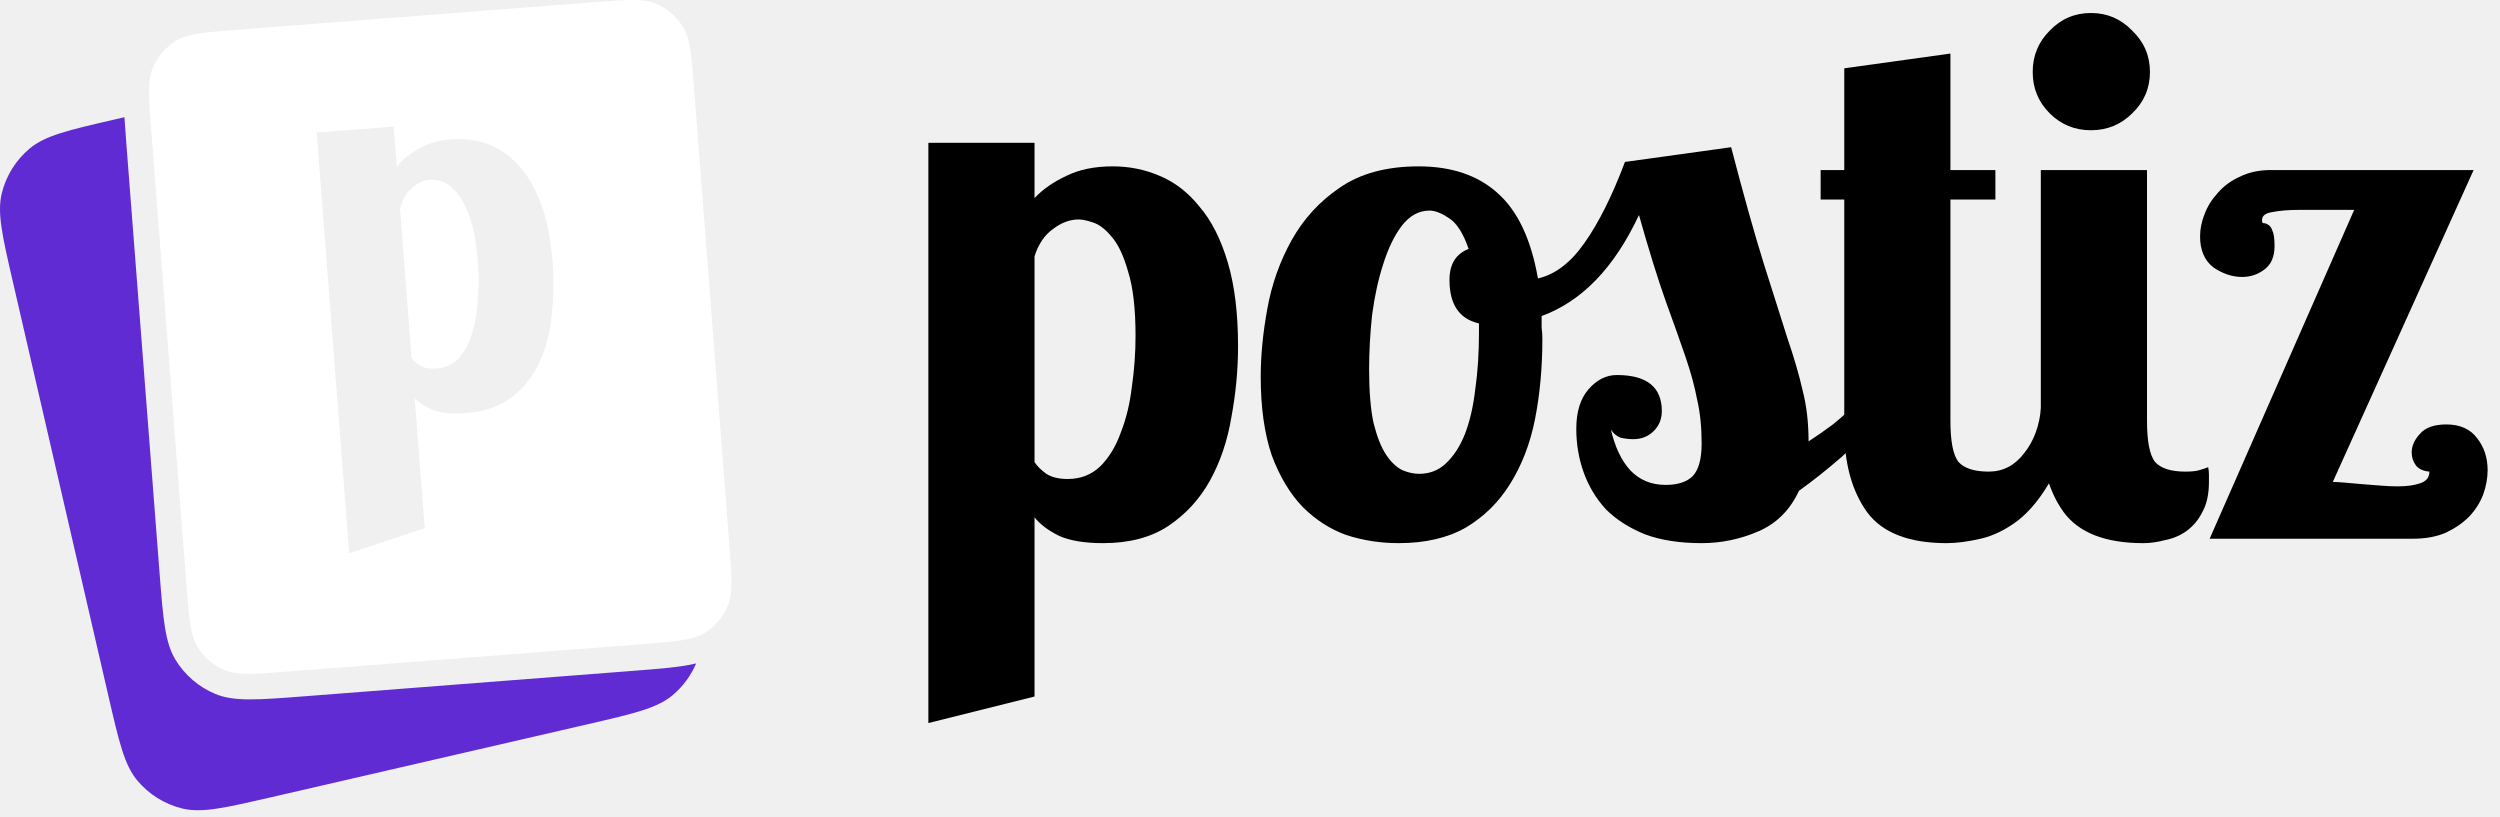
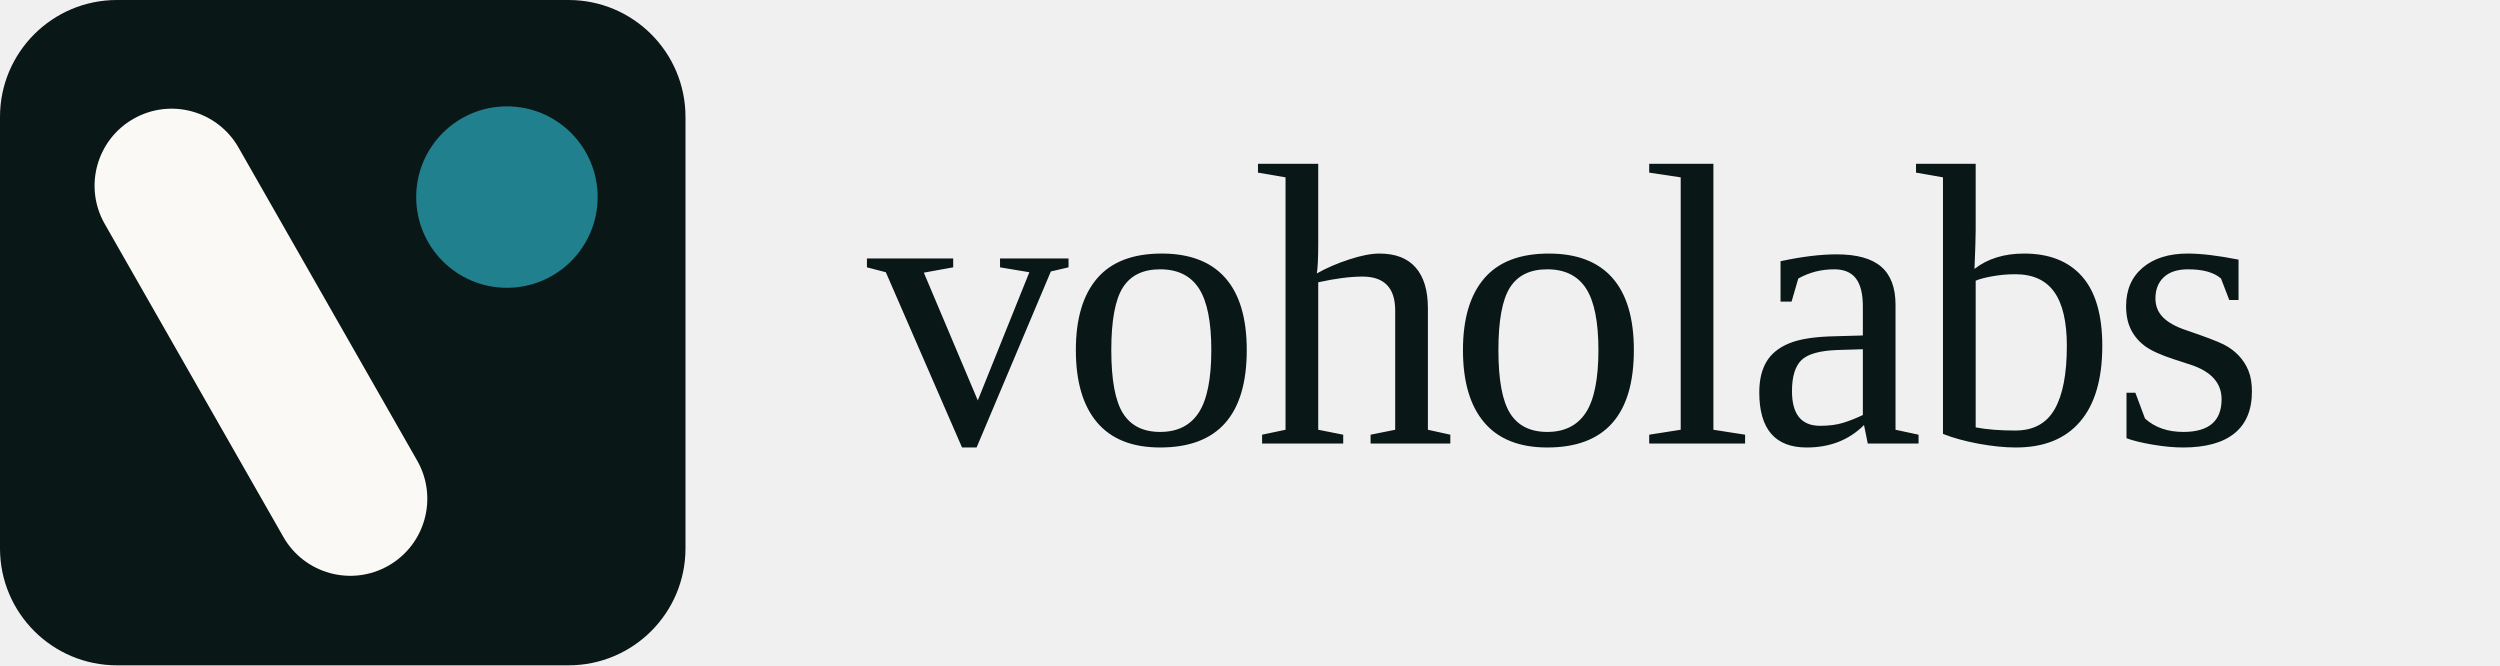
- <svg xmlns="http://www.w3.org/2000/svg" width="101" height="33" viewBox="0 0 101 33" fill="none">
-   <path d="M41.795 5.768V8.002C42.133 7.645 42.56 7.347 43.076 7.108C43.593 6.85 44.218 6.721 44.953 6.721C45.628 6.721 46.263 6.85 46.859 7.108C47.475 7.367 48.011 7.784 48.468 8.36C48.944 8.916 49.322 9.66 49.6 10.594C49.878 11.527 50.017 12.659 50.017 13.989C50.017 14.943 49.927 15.896 49.749 16.849C49.59 17.802 49.302 18.656 48.885 19.411C48.468 20.165 47.902 20.781 47.187 21.258C46.492 21.714 45.618 21.943 44.566 21.943C43.811 21.943 43.215 21.843 42.778 21.645C42.341 21.426 42.014 21.178 41.795 20.9V28.139L37.506 29.211V5.768H41.795ZM43.136 19.351C43.652 19.351 44.089 19.182 44.446 18.845C44.804 18.487 45.082 18.031 45.28 17.474C45.499 16.919 45.648 16.303 45.727 15.628C45.827 14.933 45.876 14.248 45.876 13.572C45.876 12.48 45.777 11.616 45.578 10.981C45.4 10.345 45.181 9.879 44.923 9.581C44.665 9.263 44.407 9.065 44.148 8.985C43.91 8.906 43.721 8.866 43.583 8.866C43.225 8.866 42.878 8.995 42.54 9.253C42.202 9.491 41.954 9.859 41.795 10.355V18.666C41.895 18.825 42.053 18.984 42.272 19.143C42.49 19.282 42.778 19.351 43.136 19.351Z" fill="currentColor" />
-   <path d="M69.938 5.947C70.434 7.853 70.871 9.412 71.248 10.623C71.626 11.815 71.944 12.818 72.202 13.632C72.48 14.446 72.688 15.161 72.827 15.777C72.986 16.392 73.066 17.077 73.066 17.832C73.403 17.613 73.731 17.385 74.049 17.147C74.366 16.889 74.634 16.65 74.853 16.432H76.104C75.568 17.246 75.002 17.921 74.406 18.457C73.81 18.974 73.234 19.431 72.678 19.828C72.321 20.602 71.775 21.148 71.04 21.466C70.305 21.784 69.541 21.943 68.746 21.943C67.853 21.943 67.088 21.823 66.453 21.585C65.817 21.327 65.291 20.989 64.874 20.572C64.477 20.136 64.179 19.639 63.98 19.083C63.782 18.527 63.682 17.941 63.682 17.326C63.682 16.65 63.841 16.124 64.159 15.747C64.497 15.35 64.884 15.151 65.321 15.151C66.532 15.151 67.138 15.638 67.138 16.611C67.138 16.928 67.028 17.197 66.81 17.415C66.592 17.633 66.314 17.743 65.976 17.743C65.817 17.743 65.648 17.723 65.47 17.683C65.311 17.623 65.182 17.514 65.082 17.355C65.241 18.05 65.499 18.596 65.857 18.994C66.234 19.391 66.711 19.59 67.287 19.59C67.783 19.59 68.15 19.47 68.389 19.232C68.627 18.974 68.746 18.537 68.746 17.921C68.746 17.266 68.687 16.68 68.568 16.164C68.468 15.628 68.309 15.042 68.091 14.406C67.873 13.771 67.604 13.016 67.287 12.143C66.969 11.249 66.612 10.097 66.214 8.687C65.221 10.812 63.911 12.172 62.282 12.768C62.282 12.927 62.282 13.086 62.282 13.245C62.302 13.384 62.312 13.533 62.312 13.691C62.312 14.843 62.213 15.926 62.014 16.938C61.816 17.931 61.478 18.805 61.002 19.56C60.545 20.294 59.949 20.88 59.214 21.317C58.48 21.734 57.576 21.943 56.504 21.943C55.769 21.943 55.064 21.834 54.389 21.615C53.733 21.377 53.148 20.999 52.631 20.483C52.115 19.947 51.698 19.252 51.38 18.398C51.082 17.524 50.933 16.462 50.933 15.211C50.933 14.357 51.023 13.443 51.201 12.47C51.38 11.477 51.708 10.554 52.184 9.7C52.661 8.846 53.306 8.141 54.121 7.585C54.955 7.009 56.017 6.721 57.308 6.721C58.638 6.721 59.701 7.079 60.495 7.794C61.309 8.508 61.855 9.66 62.133 11.249C62.828 11.09 63.454 10.614 64.01 9.819C64.586 9.005 65.132 7.913 65.648 6.542L69.938 5.947ZM57.338 19.143C57.755 19.143 58.112 19.004 58.41 18.726C58.728 18.428 58.986 18.031 59.184 17.534C59.383 17.018 59.522 16.412 59.602 15.717C59.701 15.022 59.75 14.267 59.75 13.453V13.066C58.956 12.887 58.559 12.301 58.559 11.309C58.559 10.673 58.817 10.256 59.333 10.057C59.115 9.422 58.847 9.005 58.529 8.806C58.231 8.608 57.973 8.508 57.755 8.508C57.318 8.508 56.941 8.717 56.623 9.134C56.325 9.531 56.077 10.047 55.878 10.683C55.679 11.299 55.531 11.984 55.431 12.738C55.352 13.493 55.312 14.218 55.312 14.913C55.312 15.806 55.372 16.531 55.491 17.087C55.63 17.643 55.799 18.07 55.997 18.368C56.196 18.666 56.414 18.875 56.653 18.994C56.891 19.093 57.119 19.143 57.338 19.143Z" fill="currentColor" />
-   <path d="M78.797 2.164V6.87H80.614V8.062H78.797V16.998C78.797 17.832 78.906 18.388 79.125 18.666C79.363 18.924 79.77 19.053 80.346 19.053C80.922 19.053 81.398 18.805 81.776 18.309C82.173 17.812 82.401 17.187 82.461 16.432H83.712C83.553 17.643 83.275 18.616 82.878 19.351C82.481 20.066 82.034 20.622 81.537 21.019C81.041 21.397 80.535 21.645 80.018 21.764C79.502 21.883 79.045 21.943 78.648 21.943C77.119 21.943 76.047 21.526 75.431 20.692C74.815 19.838 74.508 18.716 74.508 17.326V8.062H73.554V6.87H74.508V2.759L78.797 2.164Z" fill="currentColor" />
-   <path d="M82.121 2.908C82.121 2.253 82.35 1.697 82.806 1.24C83.263 0.764 83.819 0.525 84.475 0.525C85.13 0.525 85.686 0.764 86.143 1.24C86.619 1.697 86.858 2.253 86.858 2.908C86.858 3.564 86.619 4.12 86.143 4.577C85.686 5.033 85.13 5.262 84.475 5.262C83.819 5.262 83.263 5.033 82.806 4.577C82.35 4.12 82.121 3.564 82.121 2.908ZM86.739 6.87V16.998C86.739 17.832 86.848 18.388 87.066 18.666C87.304 18.924 87.712 19.053 88.287 19.053C88.546 19.053 88.734 19.033 88.853 18.994C88.992 18.954 89.112 18.914 89.211 18.875C89.231 18.974 89.241 19.073 89.241 19.172C89.241 19.272 89.241 19.371 89.241 19.47C89.241 19.967 89.151 20.374 88.972 20.692C88.814 21.009 88.595 21.267 88.317 21.466C88.059 21.645 87.771 21.764 87.453 21.823C87.156 21.903 86.868 21.943 86.59 21.943C85.06 21.943 83.988 21.526 83.373 20.692C82.757 19.838 82.449 18.716 82.449 17.326V6.87H86.739ZM98.147 19.053C97.909 19.033 97.73 18.954 97.611 18.815C97.492 18.656 97.432 18.477 97.432 18.279C97.432 18.021 97.541 17.772 97.76 17.534C97.978 17.276 98.336 17.147 98.832 17.147C99.388 17.147 99.805 17.335 100.083 17.713C100.361 18.07 100.5 18.497 100.5 18.994C100.5 19.311 100.441 19.639 100.322 19.977C100.202 20.294 100.014 20.592 99.756 20.87C99.498 21.128 99.18 21.347 98.802 21.526C98.425 21.684 97.988 21.764 97.492 21.764H89.27L95.109 8.479H92.904C92.468 8.479 92.1 8.508 91.802 8.568C91.524 8.608 91.385 8.717 91.385 8.896C91.385 8.975 91.405 9.015 91.445 9.015C91.504 9.015 91.564 9.035 91.624 9.074C91.703 9.114 91.763 9.194 91.802 9.313C91.862 9.432 91.892 9.64 91.892 9.938C91.892 10.375 91.753 10.693 91.475 10.892C91.216 11.09 90.919 11.189 90.581 11.189C90.184 11.189 89.797 11.06 89.419 10.802C89.062 10.524 88.883 10.107 88.883 9.551C88.883 9.253 88.943 8.955 89.062 8.657C89.181 8.34 89.36 8.052 89.598 7.794C89.836 7.516 90.134 7.297 90.492 7.138C90.849 6.96 91.266 6.87 91.743 6.87H99.934L94.245 19.47C94.364 19.47 94.533 19.48 94.751 19.5C94.97 19.52 95.198 19.54 95.436 19.56C95.695 19.579 95.943 19.599 96.181 19.619C96.439 19.639 96.668 19.649 96.866 19.649C97.224 19.649 97.522 19.609 97.76 19.53C98.018 19.45 98.147 19.292 98.147 19.053Z" fill="currentColor" />
-   <path d="M5.027 4.735C5.05 5.103 5.082 5.518 5.119 5.992L6.442 23.091C6.59 25.002 6.664 25.957 7.092 26.659C7.469 27.275 8.031 27.757 8.699 28.035C9.458 28.35 10.413 28.276 12.324 28.128L25.421 27.114C26.66 27.019 27.497 26.954 28.124 26.803C27.914 27.297 27.59 27.737 27.175 28.085C26.545 28.613 25.611 28.828 23.743 29.259L10.944 32.211C9.076 32.642 8.142 32.858 7.345 32.659C6.644 32.484 6.016 32.091 5.551 31.537C5.023 30.908 4.808 29.974 4.377 28.106L0.522 11.395C0.091 9.527 -0.124 8.593 0.075 7.796C0.25 7.094 0.642 6.466 1.196 6.002C1.826 5.474 2.759 5.258 4.627 4.828L5.027 4.735Z" fill="#612BD3" />
-   <path d="M18.56 14.447C18.32 14.712 18.012 14.859 17.638 14.888C17.379 14.908 17.166 14.873 17 14.785C16.832 14.682 16.708 14.576 16.627 14.466L16.162 8.44C16.249 8.071 16.408 7.79 16.64 7.599C16.87 7.393 17.115 7.279 17.374 7.259C17.475 7.252 17.614 7.27 17.791 7.314C17.983 7.357 18.181 7.487 18.386 7.703C18.59 7.904 18.775 8.23 18.94 8.681C19.119 9.131 19.24 9.752 19.301 10.544C19.339 11.033 19.341 11.533 19.308 12.042C19.289 12.537 19.215 12.991 19.088 13.407C18.975 13.821 18.799 14.168 18.56 14.447Z" fill="white" />
-   <path fill-rule="evenodd" clip-rule="evenodd" d="M6.107 5.222C6.006 3.918 5.956 3.265 6.171 2.747C6.36 2.292 6.689 1.908 7.11 1.651C7.589 1.358 8.241 1.308 9.546 1.207L24.02 0.087C25.325 -0.014 25.977 -0.065 26.495 0.151C26.951 0.34 27.335 0.669 27.592 1.09C27.884 1.568 27.935 2.221 28.036 3.525L29.465 22.001C29.567 23.305 29.617 23.957 29.402 24.475C29.212 24.931 28.884 25.315 28.462 25.572C27.984 25.864 27.332 25.915 26.027 26.016L11.552 27.136C10.248 27.237 9.595 27.288 9.078 27.072C8.622 26.883 8.238 26.554 7.981 26.133C7.688 25.654 7.638 25.002 7.537 23.698L6.107 5.222ZM16.03 6.733L15.904 5.113L12.794 5.354L14.108 22.353L17.159 21.335L16.753 16.086C16.927 16.276 17.178 16.437 17.507 16.571C17.835 16.691 18.273 16.729 18.82 16.687C19.583 16.628 20.204 16.413 20.682 16.043C21.174 15.657 21.55 15.179 21.81 14.609C22.07 14.038 22.231 13.403 22.293 12.703C22.369 12.001 22.38 11.305 22.327 10.614C22.252 9.649 22.088 8.836 21.834 8.175C21.58 7.514 21.265 6.995 20.888 6.618C20.525 6.226 20.112 5.954 19.651 5.801C19.205 5.648 18.737 5.59 18.247 5.627C17.715 5.669 17.268 5.797 16.908 6.013C16.547 6.215 16.254 6.455 16.03 6.733Z" fill="white" />
+ <svg xmlns="http://www.w3.org/2000/svg" viewBox="0 0 1240 330" fill="none" role="img" aria-label="Voholabs">
+   <rect x="0" y="0" width="340" height="330" rx="58" fill="#091717" />
+   <rect x="33" y="77.876" width="76.414" height="255.191" rx="38.207" transform="rotate(-29.714 33 77.876)" fill="#FAF9F5" />
+   <circle cx="251.43" cy="97.751" r="45" fill="#20808D" />
+   <text x="430" y="220" font-family="Instrument Serif, Times New Roman, serif" font-size="200" fill="#091717" letter-spacing="-0.02em">voholabs</text>
</svg>
